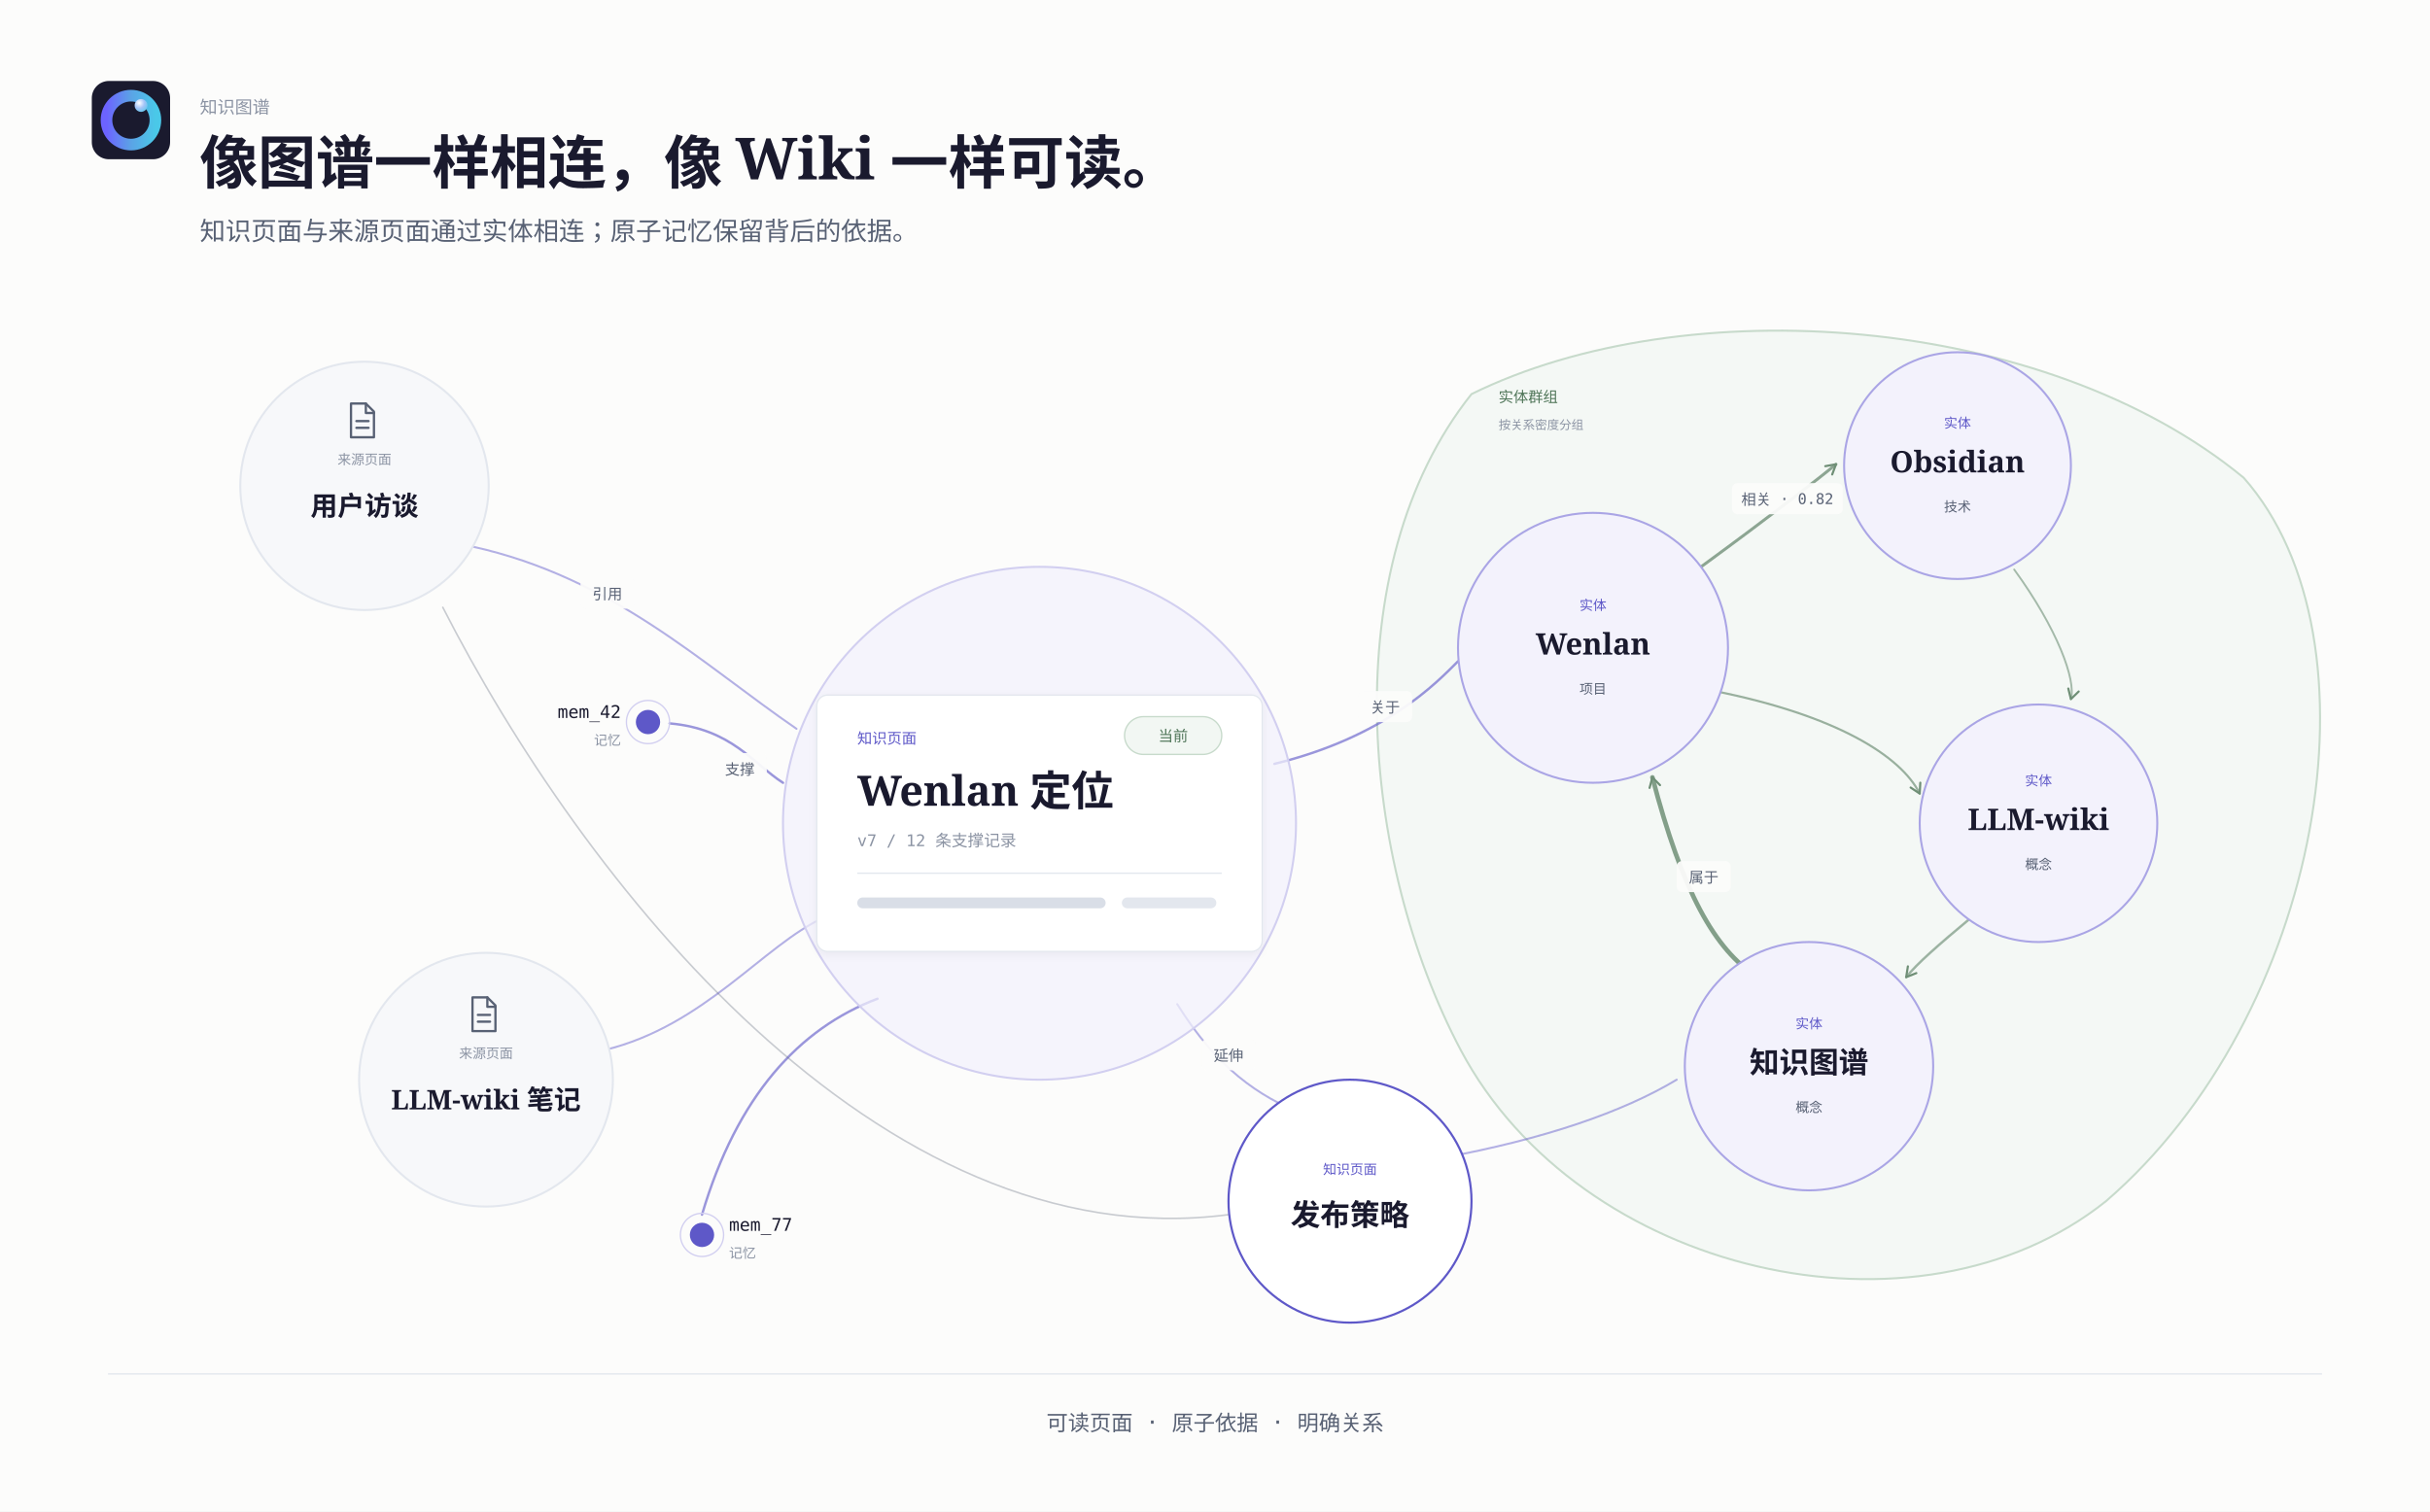
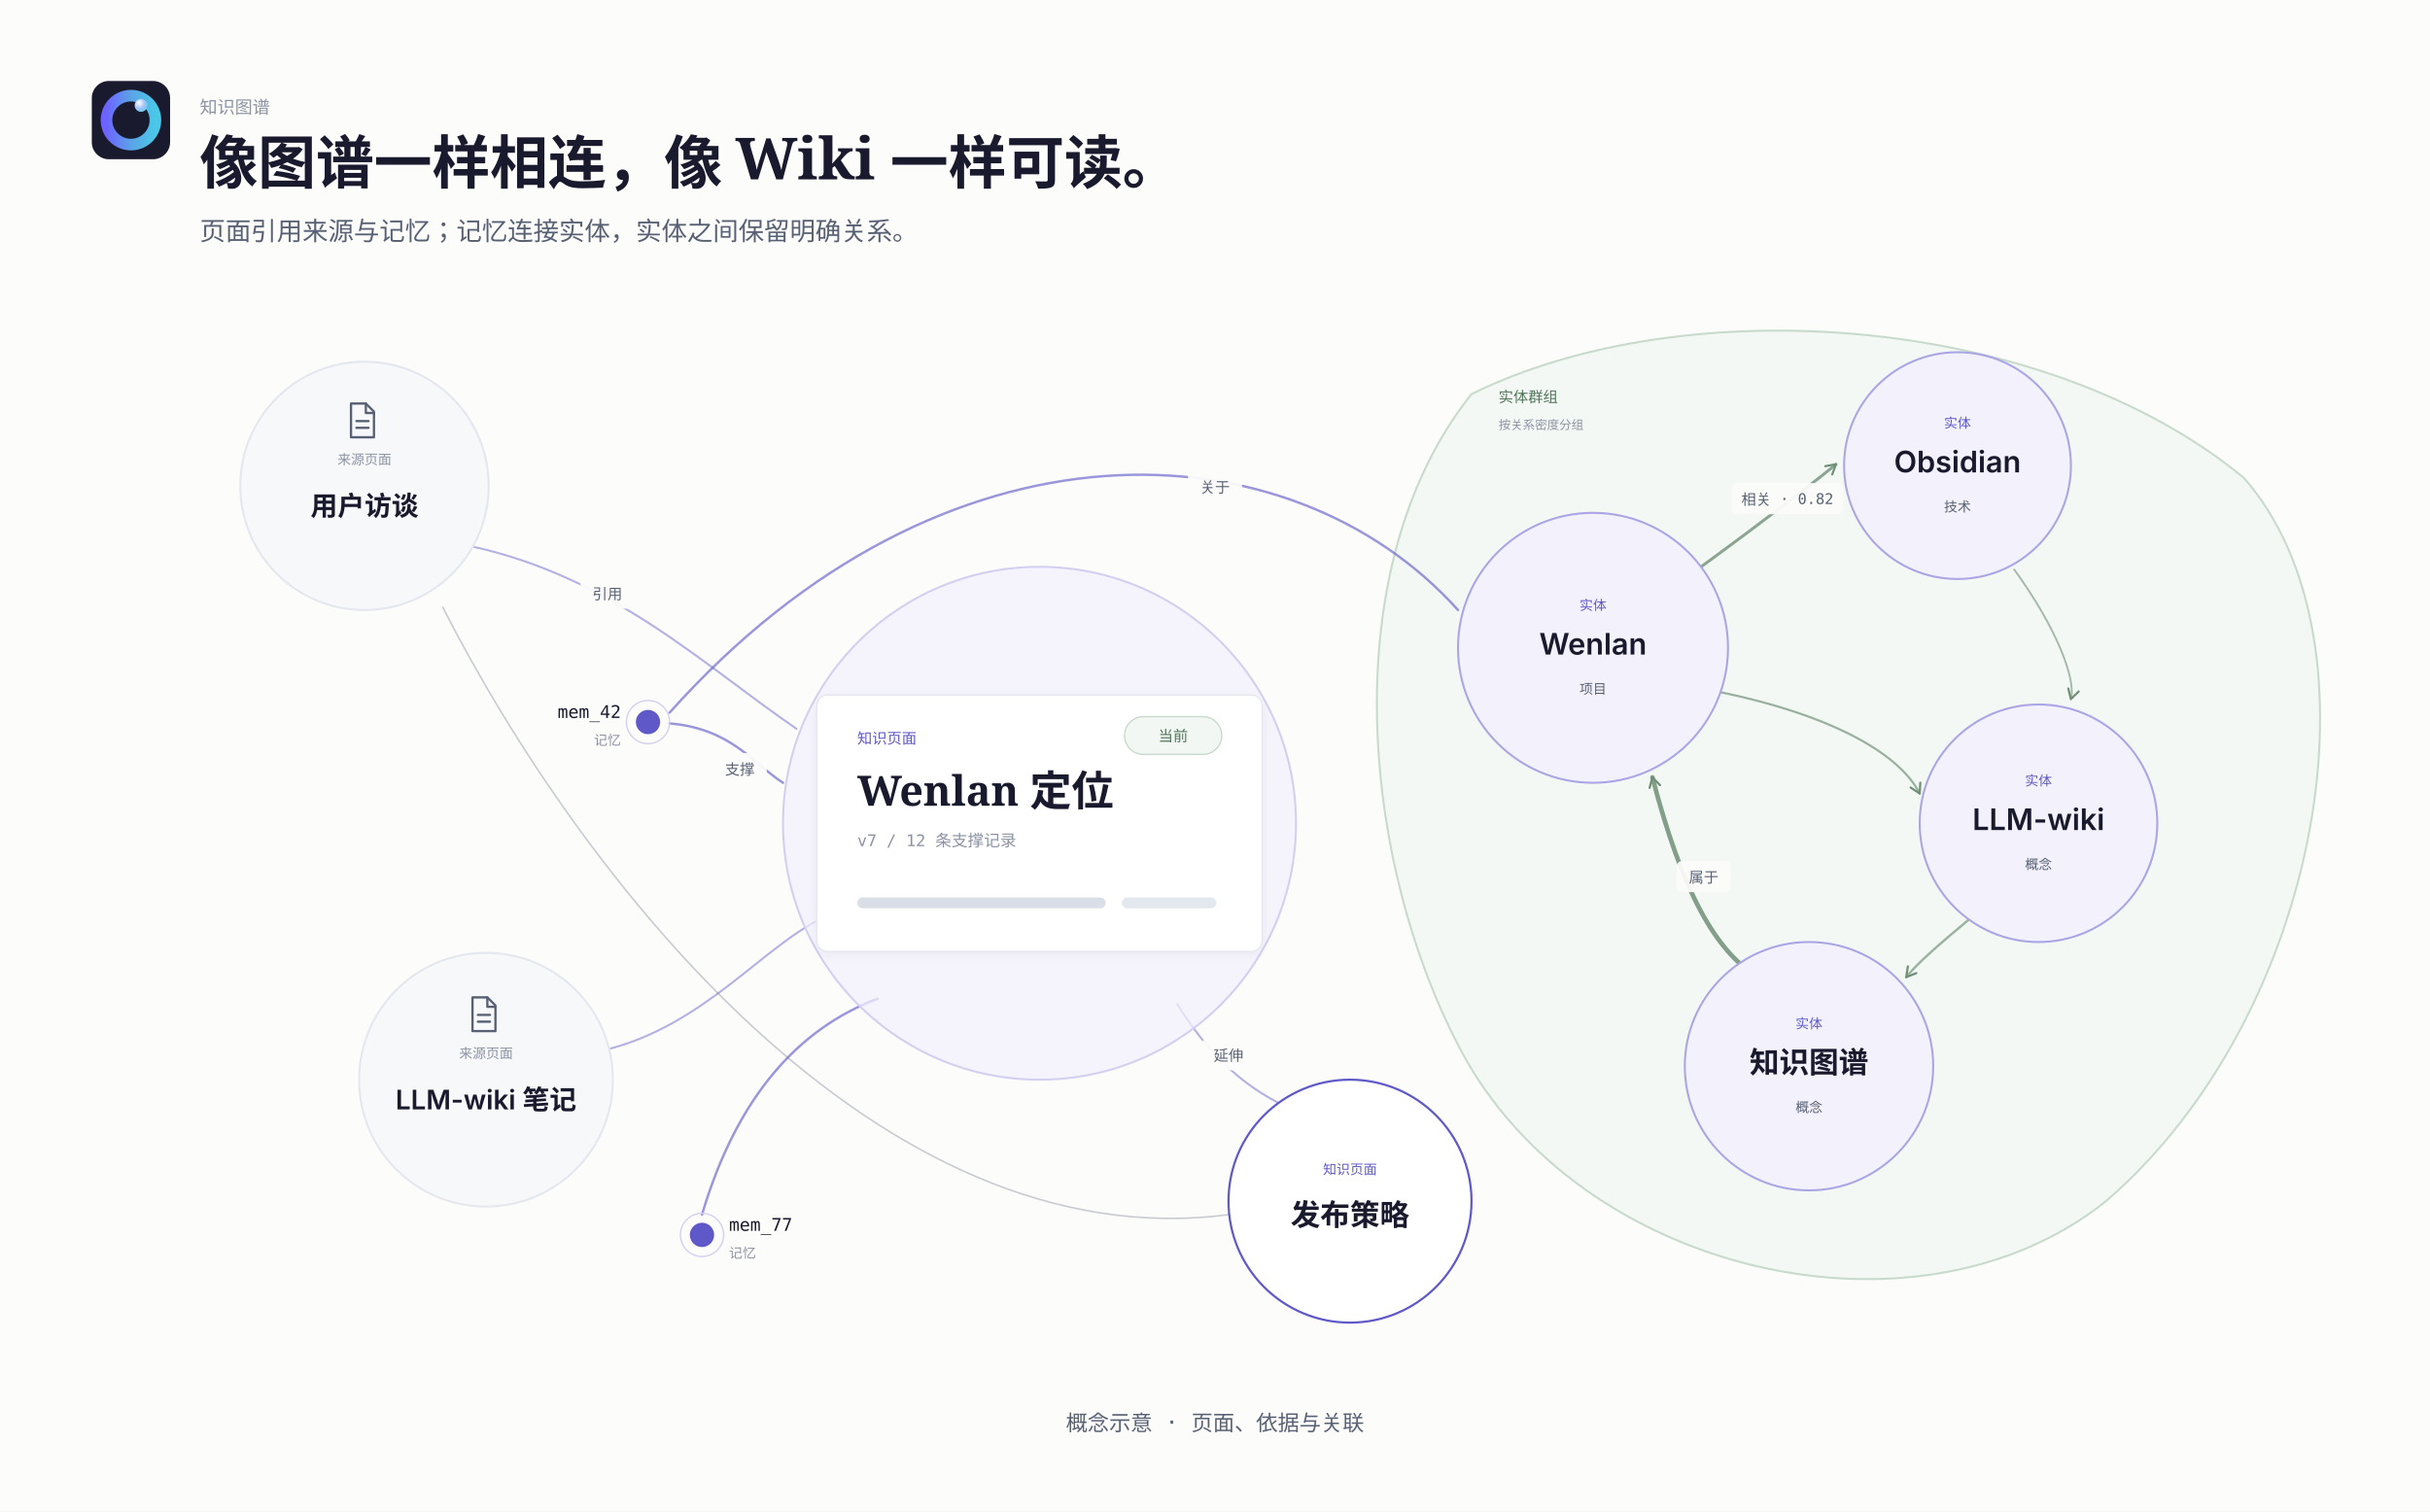
<svg xmlns="http://www.w3.org/2000/svg" width="1800" height="1120" viewBox="0 0 1800 1120" role="img" aria-labelledby="title desc">
  <style>text { font-kerning: normal; }</style>
  <rect width="1800" height="1120" fill="#FCFCFB" />
  <g transform="translate(68 60) scale(0.1132812)">
    <rect width="512" height="512" rx="112" fill="#1A1A2E" />
    <circle cx="256" cy="256" r="160" fill="none" stroke="url(#network-zh-Hans-desktop-ring)" stroke-width="76" />
    <circle cx="322" cy="160" r="42" fill="url(#network-zh-Hans-desktop-orb)" />
  </g>
  <g data-fit-region="network-zh-Hans-desktop-heading" data-fit-x="148" data-fit-y="56" data-fit-width="1578" data-fit-height="138" data-check-overlap="false">
-     <text x="148" y="84" font-family="&quot;JetBrains Mono&quot;, &quot;PingFang SC&quot;, &quot;Hiragino Sans GB&quot;, ui-monospace, monospace" font-size="13" font-weight="500" fill="#8B93A3" text-anchor="start">知识图谱</text>
-     <text x="148" y="136" font-family="&quot;Fraunces&quot;, &quot;Songti SC&quot;, &quot;STSong&quot;, &quot;PingFang SC&quot;, Georgia, serif" font-size="43" font-weight="600" fill="#1A1A2E" text-anchor="start">像图谱一样相连，像 Wiki 一样可读。</text>
-     <text x="148" y="178" font-family="&quot;Instrument Sans&quot;, &quot;PingFang SC&quot;, &quot;Hiragino Sans GB&quot;, -apple-system, BlinkMacSystemFont, sans-serif" font-size="19" font-weight="400" fill="#586174" text-anchor="start">知识页面与来源页面通过实体相连；原子记忆保留背后的依据。</text>
+     <text x="148" y="84" font-family="'JetBrains Mono', monospace" font-size="13" font-weight="500" fill="#8B93A3" text-anchor="start">知识图谱</text>
+     <text x="148" y="136" font-family="'Fraunces', Georgia, serif" font-size="43" font-weight="600" fill="#1A1A2E" text-anchor="start">像图谱一样相连，像 Wiki 一样可读。</text>
+     <text x="148" y="178" font-family="'Instrument Sans', -apple-system, sans-serif" font-size="19" font-weight="400" fill="#586174" text-anchor="start">页面引用来源与记忆；记忆连接实体，实体之间保留明确关系。</text>
  </g>
  <g data-fit-region="network-zh-Hans-desktop-graph-field" data-fit-x="80" data-fit-y="230" data-fit-width="1640" data-fit-height="780" data-check-overlap="true">
    <path d="M1090 292 C1248 214 1514 232 1662 354 C1768 474 1720 752 1560 890 C1420 1002 1170 944 1082 778 C1008 638 988 420 1090 292Z" fill="#F2F7F3" fill-opacity="0.76" stroke="#C7DACB" stroke-width="1.5" />
-     <text x="1110" y="298" font-family="&quot;JetBrains Mono&quot;, &quot;PingFang SC&quot;, &quot;Hiragino Sans GB&quot;, ui-monospace, monospace" font-size="11" font-weight="500" fill="#4F7558" text-anchor="start">实体群组</text>
-     <text x="1110" y="318" font-family="&quot;JetBrains Mono&quot;, &quot;PingFang SC&quot;, &quot;Hiragino Sans GB&quot;, ui-monospace, monospace" font-size="9" font-weight="500" fill="#8B93A3" text-anchor="start">按关系密度分组</text>
+     <text x="1110" y="298" font-family="'JetBrains Mono', monospace" font-size="11" font-weight="500" fill="#4F7558" text-anchor="start">实体群组</text>
+     <text x="1110" y="318" font-family="'JetBrains Mono', monospace" font-size="9" font-weight="500" fill="#8B93A3" text-anchor="start">按关系密度分组</text>
    <path d="M350 405 C454 428 520 492 590 540" fill="none" stroke="#5E58C8" stroke-width="1.5" stroke-opacity="0.46" stroke-linecap="round" />
    <path d="M448 778 C522 760 566 700 610 680" fill="none" stroke="#5E58C8" stroke-width="1.5" stroke-opacity="0.46" stroke-linecap="round" />
    <path d="M496 536 C542 540 558 566 580 580" fill="none" stroke="#5E58C8" stroke-width="1.8" stroke-opacity="0.62" stroke-linecap="round" />
    <path d="M520 900 C546 812 592 762 650 740" fill="none" stroke="#5E58C8" stroke-width="1.8" stroke-opacity="0.62" stroke-linecap="round" />
-     <path d="M944 566 C1026 546 1064 506 1080 490" fill="none" stroke="#5E58C8" stroke-width="1.8" stroke-opacity="0.62" stroke-linecap="round" />
+     <path d="M496 528 C700 300 956 314 1080 452" fill="none" stroke="#5E58C8" stroke-width="1.8" stroke-opacity="0.62" stroke-linecap="round" />
    <path d="M872 744 C902 792 932 812 966 826" fill="none" stroke="#5E58C8" stroke-width="1.5" stroke-opacity="0.46" stroke-linecap="round" />
    <path d="M328 450 C430 650 650 934 910 900" fill="none" stroke="#586174" stroke-width="1.2" stroke-opacity="0.32" stroke-linecap="round" />
    <path d="M1260 420 C1312 382 1348 354 1360 344" fill="none" stroke="#6F8F76" stroke-width="2.2" stroke-opacity="0.78" stroke-linecap="round" marker-end="url(#network-zh-Hans-desktop-relation-arrow)" />
    <path d="M1270 512 C1360 530 1408 560 1422 588" fill="none" stroke="#6F8F76" stroke-width="1.6" stroke-opacity="0.68" stroke-linecap="round" marker-end="url(#network-zh-Hans-desktop-relation-arrow)" />
    <path d="M1302 724 C1270 704 1246 660 1224 576" fill="none" stroke="#6F8F76" stroke-width="3.4" stroke-opacity="0.84" stroke-linecap="round" marker-end="url(#network-zh-Hans-desktop-relation-arrow)" />
    <path d="M1492 422 C1524 466 1538 504 1534 518" fill="none" stroke="#6F8F76" stroke-width="1.4" stroke-opacity="0.6" stroke-linecap="round" marker-end="url(#network-zh-Hans-desktop-relation-arrow)" />
    <path d="M1460 680 C1436 700 1420 714 1412 724" fill="none" stroke="#6F8F76" stroke-width="1.8" stroke-opacity="0.66" stroke-linecap="round" marker-end="url(#network-zh-Hans-desktop-relation-arrow)" />
-     <path d="M1068 858 C1144 844 1202 824 1242 800" fill="none" stroke="#5E58C8" stroke-width="1.5" stroke-opacity="0.46" stroke-linecap="round" />
    <g data-fit-region="network-zh-Hans-desktop-source-用户访谈" data-fit-x="178" data-fit-y="268" data-fit-width="184" data-fit-height="184" data-check-overlap="true">
      <circle cx="270" cy="360" r="92" fill="#F7F8FA" stroke="#E3E7EE" stroke-width="1.5" />
      <g fill="none" stroke="#586174" stroke-width="1.7" stroke-linecap="round" stroke-linejoin="round">
        <path d="M260 299h11l6 6v19H260z" />
        <path d="M271 299v7h6" />
        <path d="M264 312h9M264 317h9" />
      </g>
-       <text x="270" y="344" font-family="&quot;JetBrains Mono&quot;, &quot;PingFang SC&quot;, &quot;Hiragino Sans GB&quot;, ui-monospace, monospace" font-size="10" font-weight="500" fill="#8B93A3" text-anchor="middle">来源页面</text>
-       <text x="270" y="382" font-family="&quot;Fraunces&quot;, &quot;Songti SC&quot;, &quot;STSong&quot;, &quot;PingFang SC&quot;, Georgia, serif" font-size="20" font-weight="600" fill="#1A1A2E" text-anchor="middle">用户访谈</text>
+       <text x="270" y="344" font-family="'JetBrains Mono', monospace" font-size="10" font-weight="500" fill="#8B93A3" text-anchor="middle">来源页面</text>
+       <text x="270" y="382" font-family="'Instrument Sans', -apple-system, sans-serif" font-size="20" font-weight="600" fill="#1A1A2E" text-anchor="middle">用户访谈</text>
    </g>
    <g data-fit-region="network-zh-Hans-desktop-source-LLM-wiki 笔记" data-fit-x="266" data-fit-y="706" data-fit-width="188" data-fit-height="188" data-check-overlap="true">
      <circle cx="360" cy="800" r="94" fill="#F7F8FA" stroke="#E3E7EE" stroke-width="1.5" />
      <g fill="none" stroke="#586174" stroke-width="1.7" stroke-linecap="round" stroke-linejoin="round">
        <path d="M350 739h11l6 6v19H350z" />
        <path d="M361 739v7h6" />
        <path d="M354 752h9M354 757h9" />
      </g>
-       <text x="360" y="784" font-family="&quot;JetBrains Mono&quot;, &quot;PingFang SC&quot;, &quot;Hiragino Sans GB&quot;, ui-monospace, monospace" font-size="10" font-weight="500" fill="#8B93A3" text-anchor="middle">来源页面</text>
-       <text x="360" y="822" font-family="&quot;Fraunces&quot;, &quot;Songti SC&quot;, &quot;STSong&quot;, &quot;PingFang SC&quot;, Georgia, serif" font-size="20" font-weight="600" fill="#1A1A2E" text-anchor="middle">LLM-wiki 笔记</text>
-     </g>
-     <g data-fit-region="network-zh-Hans-desktop-memory-mem_42" data-fit-x="328" data-fit-y="507" data-fit-width="132" data-fit-height="58" data-check-overlap="true">
-       <circle cx="480" cy="535" r="9" fill="#5E58C8" />
-       <circle cx="480" cy="535" r="16" fill="none" stroke="#D2CFF0" />
-       <text x="460" y="532" font-family="&quot;JetBrains Mono&quot;, &quot;PingFang SC&quot;, &quot;Hiragino Sans GB&quot;, ui-monospace, monospace" font-size="13" font-weight="500" fill="#1A1A2E" text-anchor="end">mem_42</text>
-       <text x="460" y="552" font-family="&quot;JetBrains Mono&quot;, &quot;PingFang SC&quot;, &quot;Hiragino Sans GB&quot;, ui-monospace, monospace" font-size="10" font-weight="500" fill="#8B93A3" text-anchor="end">记忆</text>
-     </g>
-     <g data-fit-region="network-zh-Hans-desktop-memory-mem_77" data-fit-x="502" data-fit-y="887" data-fit-width="132" data-fit-height="58" data-check-overlap="true">
-       <circle cx="520" cy="915" r="9" fill="#5E58C8" />
-       <circle cx="520" cy="915" r="16" fill="none" stroke="#D2CFF0" />
-       <text x="540" y="912" font-family="&quot;JetBrains Mono&quot;, &quot;PingFang SC&quot;, &quot;Hiragino Sans GB&quot;, ui-monospace, monospace" font-size="13" font-weight="500" fill="#1A1A2E" text-anchor="start">mem_77</text>
-       <text x="540" y="932" font-family="&quot;JetBrains Mono&quot;, &quot;PingFang SC&quot;, &quot;Hiragino Sans GB&quot;, ui-monospace, monospace" font-size="10" font-weight="500" fill="#8B93A3" text-anchor="start">记忆</text>
+       <text x="360" y="784" font-family="'JetBrains Mono', monospace" font-size="10" font-weight="500" fill="#8B93A3" text-anchor="middle">来源页面</text>
+       <text x="360" y="822" font-family="'Instrument Sans', -apple-system, sans-serif" font-size="20" font-weight="600" fill="#1A1A2E" text-anchor="middle">LLM-wiki 笔记</text>
    </g>
    <g data-fit-region="network-zh-Hans-desktop-hero" data-fit-x="580" data-fit-y="420" data-fit-width="380" data-fit-height="380" data-check-overlap="false">
      <circle cx="770" cy="610" r="190" fill="#F3F2FC" fill-opacity="0.72" stroke="#D2CFF0" stroke-width="1.5" />
      <g filter="url(#network-zh-Hans-desktop-page-shadow)">
        <rect x="605" y="515" width="330" height="190" rx="8" fill="#FFFFFF" stroke="#E3E7EE" />
      </g>
-       <text x="635" y="551" font-family="&quot;JetBrains Mono&quot;, &quot;PingFang SC&quot;, &quot;Hiragino Sans GB&quot;, ui-monospace, monospace" font-size="11" font-weight="500" fill="#5E58C8" text-anchor="start">知识页面</text>
+       <text x="635" y="551" font-family="'JetBrains Mono', monospace" font-size="11" font-weight="500" fill="#5E58C8" text-anchor="start">知识页面</text>
      <g>
        <rect x="833" y="531" width="72" height="28" rx="14" fill="#F2F7F3" stroke="#C7DACB" />
-         <text x="869" y="549.18" font-family="&quot;JetBrains Mono&quot;, &quot;PingFang SC&quot;, &quot;Hiragino Sans GB&quot;, ui-monospace, monospace" font-size="11" font-weight="500" fill="#4F7558" text-anchor="middle">当前</text>
+         <text x="869" y="549.18" font-family="'JetBrains Mono', monospace" font-size="11" font-weight="500" fill="#4F7558" text-anchor="middle">当前</text>
      </g>
-       <text x="635" y="597" font-family="&quot;Fraunces&quot;, &quot;Songti SC&quot;, &quot;STSong&quot;, &quot;PingFang SC&quot;, Georgia, serif" font-size="31" font-weight="600" fill="#1A1A2E" text-anchor="start">Wenlan 定位</text>
-       <text x="635" y="627" font-family="&quot;JetBrains Mono&quot;, &quot;PingFang SC&quot;, &quot;Hiragino Sans GB&quot;, ui-monospace, monospace" font-size="12" font-weight="500" fill="#8B93A3" text-anchor="start">v7 / 12 条支撑记录</text>
-       <line x1="635" y1="647" x2="905" y2="647" stroke="#E3E7EE" />
+       <text x="635" y="597" font-family="'Fraunces', Georgia, serif" font-size="31" font-weight="600" fill="#1A1A2E" text-anchor="start">Wenlan 定位</text>
+       <text x="635" y="627" font-family="'JetBrains Mono', monospace" font-size="12" font-weight="500" fill="#8B93A3" text-anchor="start">v7 / 12 条支撑记录</text>
      <rect x="635" y="665" width="184" height="8" rx="4" fill="#D9DEE7" />
      <rect x="831" y="665" width="70" height="8" rx="4" fill="#E3E7EE" />
    </g>
+     <g data-fit-region="network-zh-Hans-desktop-memory-mem_42" data-fit-x="328" data-fit-y="507" data-fit-width="132" data-fit-height="58" data-check-overlap="true">
+       <circle cx="480" cy="535" r="9" fill="#5E58C8" />
+       <circle cx="480" cy="535" r="16" fill="none" stroke="#D2CFF0" />
+       <text x="460" y="532" font-family="'JetBrains Mono', monospace" font-size="13" font-weight="500" fill="#1A1A2E" text-anchor="end">mem_42</text>
+       <text x="460" y="552" font-family="'JetBrains Mono', monospace" font-size="10" font-weight="500" fill="#8B93A3" text-anchor="end">记忆</text>
+     </g>
+     <g data-fit-region="network-zh-Hans-desktop-memory-mem_77" data-fit-x="502" data-fit-y="887" data-fit-width="132" data-fit-height="58" data-check-overlap="true">
+       <circle cx="520" cy="915" r="9" fill="#5E58C8" />
+       <circle cx="520" cy="915" r="16" fill="none" stroke="#D2CFF0" />
+       <text x="540" y="912" font-family="'JetBrains Mono', monospace" font-size="13" font-weight="500" fill="#1A1A2E" text-anchor="start">mem_77</text>
+       <text x="540" y="932" font-family="'JetBrains Mono', monospace" font-size="10" font-weight="500" fill="#8B93A3" text-anchor="start">记忆</text>
+     </g>
    <g data-fit-region="network-zh-Hans-desktop-knowledge-发布策略" data-fit-x="910" data-fit-y="800" data-fit-width="180" data-fit-height="180" data-check-overlap="true">
      <circle cx="1000" cy="890" r="90" fill="#FFFFFF" stroke="#5E58C8" stroke-width="1.6" />
-       <text x="1000" y="870" font-family="&quot;JetBrains Mono&quot;, &quot;PingFang SC&quot;, &quot;Hiragino Sans GB&quot;, ui-monospace, monospace" font-size="10" font-weight="500" fill="#5E58C8" text-anchor="middle">知识页面</text>
-       <text x="1000" y="908" font-family="&quot;Fraunces&quot;, &quot;Songti SC&quot;, &quot;STSong&quot;, &quot;PingFang SC&quot;, Georgia, serif" font-size="22" font-weight="600" fill="#1A1A2E" text-anchor="middle">发布策略</text>
+       <text x="1000" y="870" font-family="'JetBrains Mono', monospace" font-size="10" font-weight="500" fill="#5E58C8" text-anchor="middle">知识页面</text>
+       <text x="1000" y="908" font-family="'Instrument Sans', -apple-system, sans-serif" font-size="22" font-weight="600" fill="#1A1A2E" text-anchor="middle">发布策略</text>
    </g>
    <g data-fit-region="network-zh-Hans-desktop-entity-Wenlan" data-fit-x="1080" data-fit-y="380" data-fit-width="200" data-fit-height="200" data-check-overlap="true">
      <circle cx="1180" cy="480" r="100" fill="#F3F2FC" stroke="#AAA5E5" stroke-width="1.5" />
-       <text x="1180" y="452" font-family="&quot;JetBrains Mono&quot;, &quot;PingFang SC&quot;, &quot;Hiragino Sans GB&quot;, ui-monospace, monospace" font-size="10" font-weight="500" fill="#5E58C8" text-anchor="middle">实体</text>
-       <text x="1180" y="485" font-family="&quot;Fraunces&quot;, &quot;Songti SC&quot;, &quot;STSong&quot;, &quot;PingFang SC&quot;, Georgia, serif" font-size="22" font-weight="600" fill="#1A1A2E" text-anchor="middle">Wenlan</text>
-       <text x="1180" y="514" font-family="&quot;JetBrains Mono&quot;, &quot;PingFang SC&quot;, &quot;Hiragino Sans GB&quot;, ui-monospace, monospace" font-size="10" font-weight="500" fill="#586174" text-anchor="middle">项目</text>
+       <text x="1180" y="452" font-family="'JetBrains Mono', monospace" font-size="10" font-weight="500" fill="#5E58C8" text-anchor="middle">实体</text>
+       <text x="1180" y="485" font-family="'Instrument Sans', -apple-system, sans-serif" font-size="22" font-weight="600" fill="#1A1A2E" text-anchor="middle">Wenlan</text>
+       <text x="1180" y="514" font-family="'JetBrains Mono', monospace" font-size="10" font-weight="500" fill="#586174" text-anchor="middle">项目</text>
    </g>
    <g data-fit-region="network-zh-Hans-desktop-entity-Obsidian" data-fit-x="1366" data-fit-y="261" data-fit-width="168" data-fit-height="168" data-check-overlap="true">
      <circle cx="1450" cy="345" r="84" fill="#F3F2FC" stroke="#AAA5E5" stroke-width="1.5" />
-       <text x="1450" y="317" font-family="&quot;JetBrains Mono&quot;, &quot;PingFang SC&quot;, &quot;Hiragino Sans GB&quot;, ui-monospace, monospace" font-size="10" font-weight="500" fill="#5E58C8" text-anchor="middle">实体</text>
-       <text x="1450" y="350" font-family="&quot;Fraunces&quot;, &quot;Songti SC&quot;, &quot;STSong&quot;, &quot;PingFang SC&quot;, Georgia, serif" font-size="22" font-weight="600" fill="#1A1A2E" text-anchor="middle">Obsidian</text>
-       <text x="1450" y="379" font-family="&quot;JetBrains Mono&quot;, &quot;PingFang SC&quot;, &quot;Hiragino Sans GB&quot;, ui-monospace, monospace" font-size="10" font-weight="500" fill="#586174" text-anchor="middle">技术</text>
+       <text x="1450" y="317" font-family="'JetBrains Mono', monospace" font-size="10" font-weight="500" fill="#5E58C8" text-anchor="middle">实体</text>
+       <text x="1450" y="350" font-family="'Instrument Sans', -apple-system, sans-serif" font-size="22" font-weight="600" fill="#1A1A2E" text-anchor="middle">Obsidian</text>
+       <text x="1450" y="379" font-family="'JetBrains Mono', monospace" font-size="10" font-weight="500" fill="#586174" text-anchor="middle">技术</text>
    </g>
    <g data-fit-region="network-zh-Hans-desktop-entity-LLM-wiki" data-fit-x="1422" data-fit-y="522" data-fit-width="176" data-fit-height="176" data-check-overlap="true">
      <circle cx="1510" cy="610" r="88" fill="#F3F2FC" stroke="#AAA5E5" stroke-width="1.5" />
-       <text x="1510" y="582" font-family="&quot;JetBrains Mono&quot;, &quot;PingFang SC&quot;, &quot;Hiragino Sans GB&quot;, ui-monospace, monospace" font-size="10" font-weight="500" fill="#5E58C8" text-anchor="middle">实体</text>
-       <text x="1510" y="615" font-family="&quot;Fraunces&quot;, &quot;Songti SC&quot;, &quot;STSong&quot;, &quot;PingFang SC&quot;, Georgia, serif" font-size="22" font-weight="600" fill="#1A1A2E" text-anchor="middle">LLM-wiki</text>
-       <text x="1510" y="644" font-family="&quot;JetBrains Mono&quot;, &quot;PingFang SC&quot;, &quot;Hiragino Sans GB&quot;, ui-monospace, monospace" font-size="10" font-weight="500" fill="#586174" text-anchor="middle">概念</text>
+       <text x="1510" y="582" font-family="'JetBrains Mono', monospace" font-size="10" font-weight="500" fill="#5E58C8" text-anchor="middle">实体</text>
+       <text x="1510" y="615" font-family="'Instrument Sans', -apple-system, sans-serif" font-size="22" font-weight="600" fill="#1A1A2E" text-anchor="middle">LLM-wiki</text>
+       <text x="1510" y="644" font-family="'JetBrains Mono', monospace" font-size="10" font-weight="500" fill="#586174" text-anchor="middle">概念</text>
    </g>
    <g data-fit-region="network-zh-Hans-desktop-entity-知识图谱" data-fit-x="1248" data-fit-y="698" data-fit-width="184" data-fit-height="184" data-check-overlap="true">
      <circle cx="1340" cy="790" r="92" fill="#F3F2FC" stroke="#AAA5E5" stroke-width="1.5" />
-       <text x="1340" y="762" font-family="&quot;JetBrains Mono&quot;, &quot;PingFang SC&quot;, &quot;Hiragino Sans GB&quot;, ui-monospace, monospace" font-size="10" font-weight="500" fill="#5E58C8" text-anchor="middle">实体</text>
-       <text x="1340" y="795" font-family="&quot;Fraunces&quot;, &quot;Songti SC&quot;, &quot;STSong&quot;, &quot;PingFang SC&quot;, Georgia, serif" font-size="22" font-weight="600" fill="#1A1A2E" text-anchor="middle">知识图谱</text>
-       <text x="1340" y="824" font-family="&quot;JetBrains Mono&quot;, &quot;PingFang SC&quot;, &quot;Hiragino Sans GB&quot;, ui-monospace, monospace" font-size="10" font-weight="500" fill="#586174" text-anchor="middle">概念</text>
+       <text x="1340" y="762" font-family="'JetBrains Mono', monospace" font-size="10" font-weight="500" fill="#5E58C8" text-anchor="middle">实体</text>
+       <text x="1340" y="795" font-family="'Instrument Sans', -apple-system, sans-serif" font-size="22" font-weight="600" fill="#1A1A2E" text-anchor="middle">知识图谱</text>
+       <text x="1340" y="824" font-family="'JetBrains Mono', monospace" font-size="10" font-weight="500" fill="#586174" text-anchor="middle">概念</text>
    </g>
    <g>
      <rect x="430" y="428" width="40" height="23" rx="4" fill="#FCFCFB" fill-opacity="0.94" />
-       <text x="450" y="444" font-family="&quot;JetBrains Mono&quot;, &quot;PingFang SC&quot;, &quot;Hiragino Sans GB&quot;, ui-monospace, monospace" font-size="11" font-weight="500" fill="#586174" text-anchor="middle">引用</text>
+       <text x="450" y="444" font-family="'JetBrains Mono', monospace" font-size="11" font-weight="500" fill="#586174" text-anchor="middle">引用</text>
    </g>
    <g>
      <rect x="528" y="558" width="40" height="23" rx="4" fill="#FCFCFB" fill-opacity="0.94" />
-       <text x="548" y="574" font-family="&quot;JetBrains Mono&quot;, &quot;PingFang SC&quot;, &quot;Hiragino Sans GB&quot;, ui-monospace, monospace" font-size="11" font-weight="500" fill="#586174" text-anchor="middle">支撑</text>
+       <text x="548" y="574" font-family="'JetBrains Mono', monospace" font-size="11" font-weight="500" fill="#586174" text-anchor="middle">支撑</text>
    </g>
    <g>
-       <rect x="1006" y="512" width="40" height="23" rx="4" fill="#FCFCFB" fill-opacity="0.94" />
-       <text x="1026" y="528" font-family="&quot;JetBrains Mono&quot;, &quot;PingFang SC&quot;, &quot;Hiragino Sans GB&quot;, ui-monospace, monospace" font-size="11" font-weight="500" fill="#586174" text-anchor="middle">关于</text>
+       <rect x="880" y="349" width="40" height="23" rx="4" fill="#FCFCFB" fill-opacity="0.94" />
+       <text x="900" y="365" font-family="'JetBrains Mono', monospace" font-size="11" font-weight="500" fill="#586174" text-anchor="middle">关于</text>
    </g>
    <g>
      <rect x="890" y="770" width="40" height="23" rx="4" fill="#FCFCFB" fill-opacity="0.94" />
-       <text x="910" y="786" font-family="&quot;JetBrains Mono&quot;, &quot;PingFang SC&quot;, &quot;Hiragino Sans GB&quot;, ui-monospace, monospace" font-size="11" font-weight="500" fill="#586174" text-anchor="middle">延伸</text>
+       <text x="910" y="786" font-family="'JetBrains Mono', monospace" font-size="11" font-weight="500" fill="#586174" text-anchor="middle">延伸</text>
    </g>
    <g>
      <rect x="1283" y="358" width="82" height="23" rx="4" fill="#FCFCFB" fill-opacity="0.94" />
-       <text x="1324" y="374" font-family="&quot;JetBrains Mono&quot;, &quot;PingFang SC&quot;, &quot;Hiragino Sans GB&quot;, ui-monospace, monospace" font-size="11" font-weight="500" fill="#586174" text-anchor="middle">相关 · 0.82</text>
+       <text x="1324" y="374" font-family="'JetBrains Mono', monospace" font-size="11" font-weight="500" fill="#586174" text-anchor="middle">相关 · 0.82</text>
    </g>
    <g>
      <rect x="1242" y="638" width="40" height="23" rx="4" fill="#FCFCFB" fill-opacity="0.94" />
-       <text x="1262" y="654" font-family="&quot;JetBrains Mono&quot;, &quot;PingFang SC&quot;, &quot;Hiragino Sans GB&quot;, ui-monospace, monospace" font-size="11" font-weight="500" fill="#586174" text-anchor="middle">属于</text>
+       <text x="1262" y="654" font-family="'JetBrains Mono', monospace" font-size="11" font-weight="500" fill="#586174" text-anchor="middle">属于</text>
    </g>
  </g>
  <g data-fit-region="network-zh-Hans-desktop-footer" data-fit-x="80" data-fit-y="1018" data-fit-width="1640" data-fit-height="58" data-check-overlap="false">
-     <line x1="80" y1="1018" x2="1720" y2="1018" stroke="#E3E7EE" />
-     <text x="900" y="1060" font-family="&quot;JetBrains Mono&quot;, &quot;PingFang SC&quot;, &quot;Hiragino Sans GB&quot;, ui-monospace, monospace" font-size="16" font-weight="500" fill="#586174" text-anchor="middle">可读页面 · 原子依据 · 明确关系</text>
+     <text x="900" y="1060" font-family="'JetBrains Mono', monospace" font-size="16" font-weight="500" fill="#586174" text-anchor="middle">概念示意 · 页面、依据与关联</text>
  </g>
  <defs>
    <linearGradient id="network-zh-Hans-desktop-ring" x1="96" y1="256" x2="416" y2="256" gradientUnits="userSpaceOnUse">
      <stop stop-color="#6C63FF" />
      <stop offset="0.5" stop-color="#5BA3E6" />
      <stop offset="1" stop-color="#4AC8E8" />
    </linearGradient>
    <radialGradient id="network-zh-Hans-desktop-orb" cx="0" cy="0" r="1" gradientUnits="userSpaceOnUse" gradientTransform="translate(310 144) rotate(52.125) scale(76.0263)">
      <stop stop-color="#FFFFFF" />
      <stop offset="0.45" stop-color="#A5C4F7" />
      <stop offset="1" stop-color="#4AC8E8" />
    </radialGradient>
    <marker id="network-zh-Hans-desktop-relation-arrow" markerWidth="12" markerHeight="12" refX="9" refY="6" orient="auto" markerUnits="userSpaceOnUse">
      <path d="M2 2 L9 6 L2 10" fill="none" stroke="#6F8F76" stroke-width="1.6" stroke-linecap="round" stroke-linejoin="round" />
    </marker>
    <filter id="network-zh-Hans-desktop-page-shadow" x="-20%" y="-20%" width="140%" height="150%">
      <feDropShadow dx="0" dy="12" stdDeviation="16" flood-color="#1A1A2E" flood-opacity="0.09" />
      <feDropShadow dx="0" dy="2" stdDeviation="3" flood-color="#1A1A2E" flood-opacity="0.05" />
    </filter>
  </defs>
</svg>
